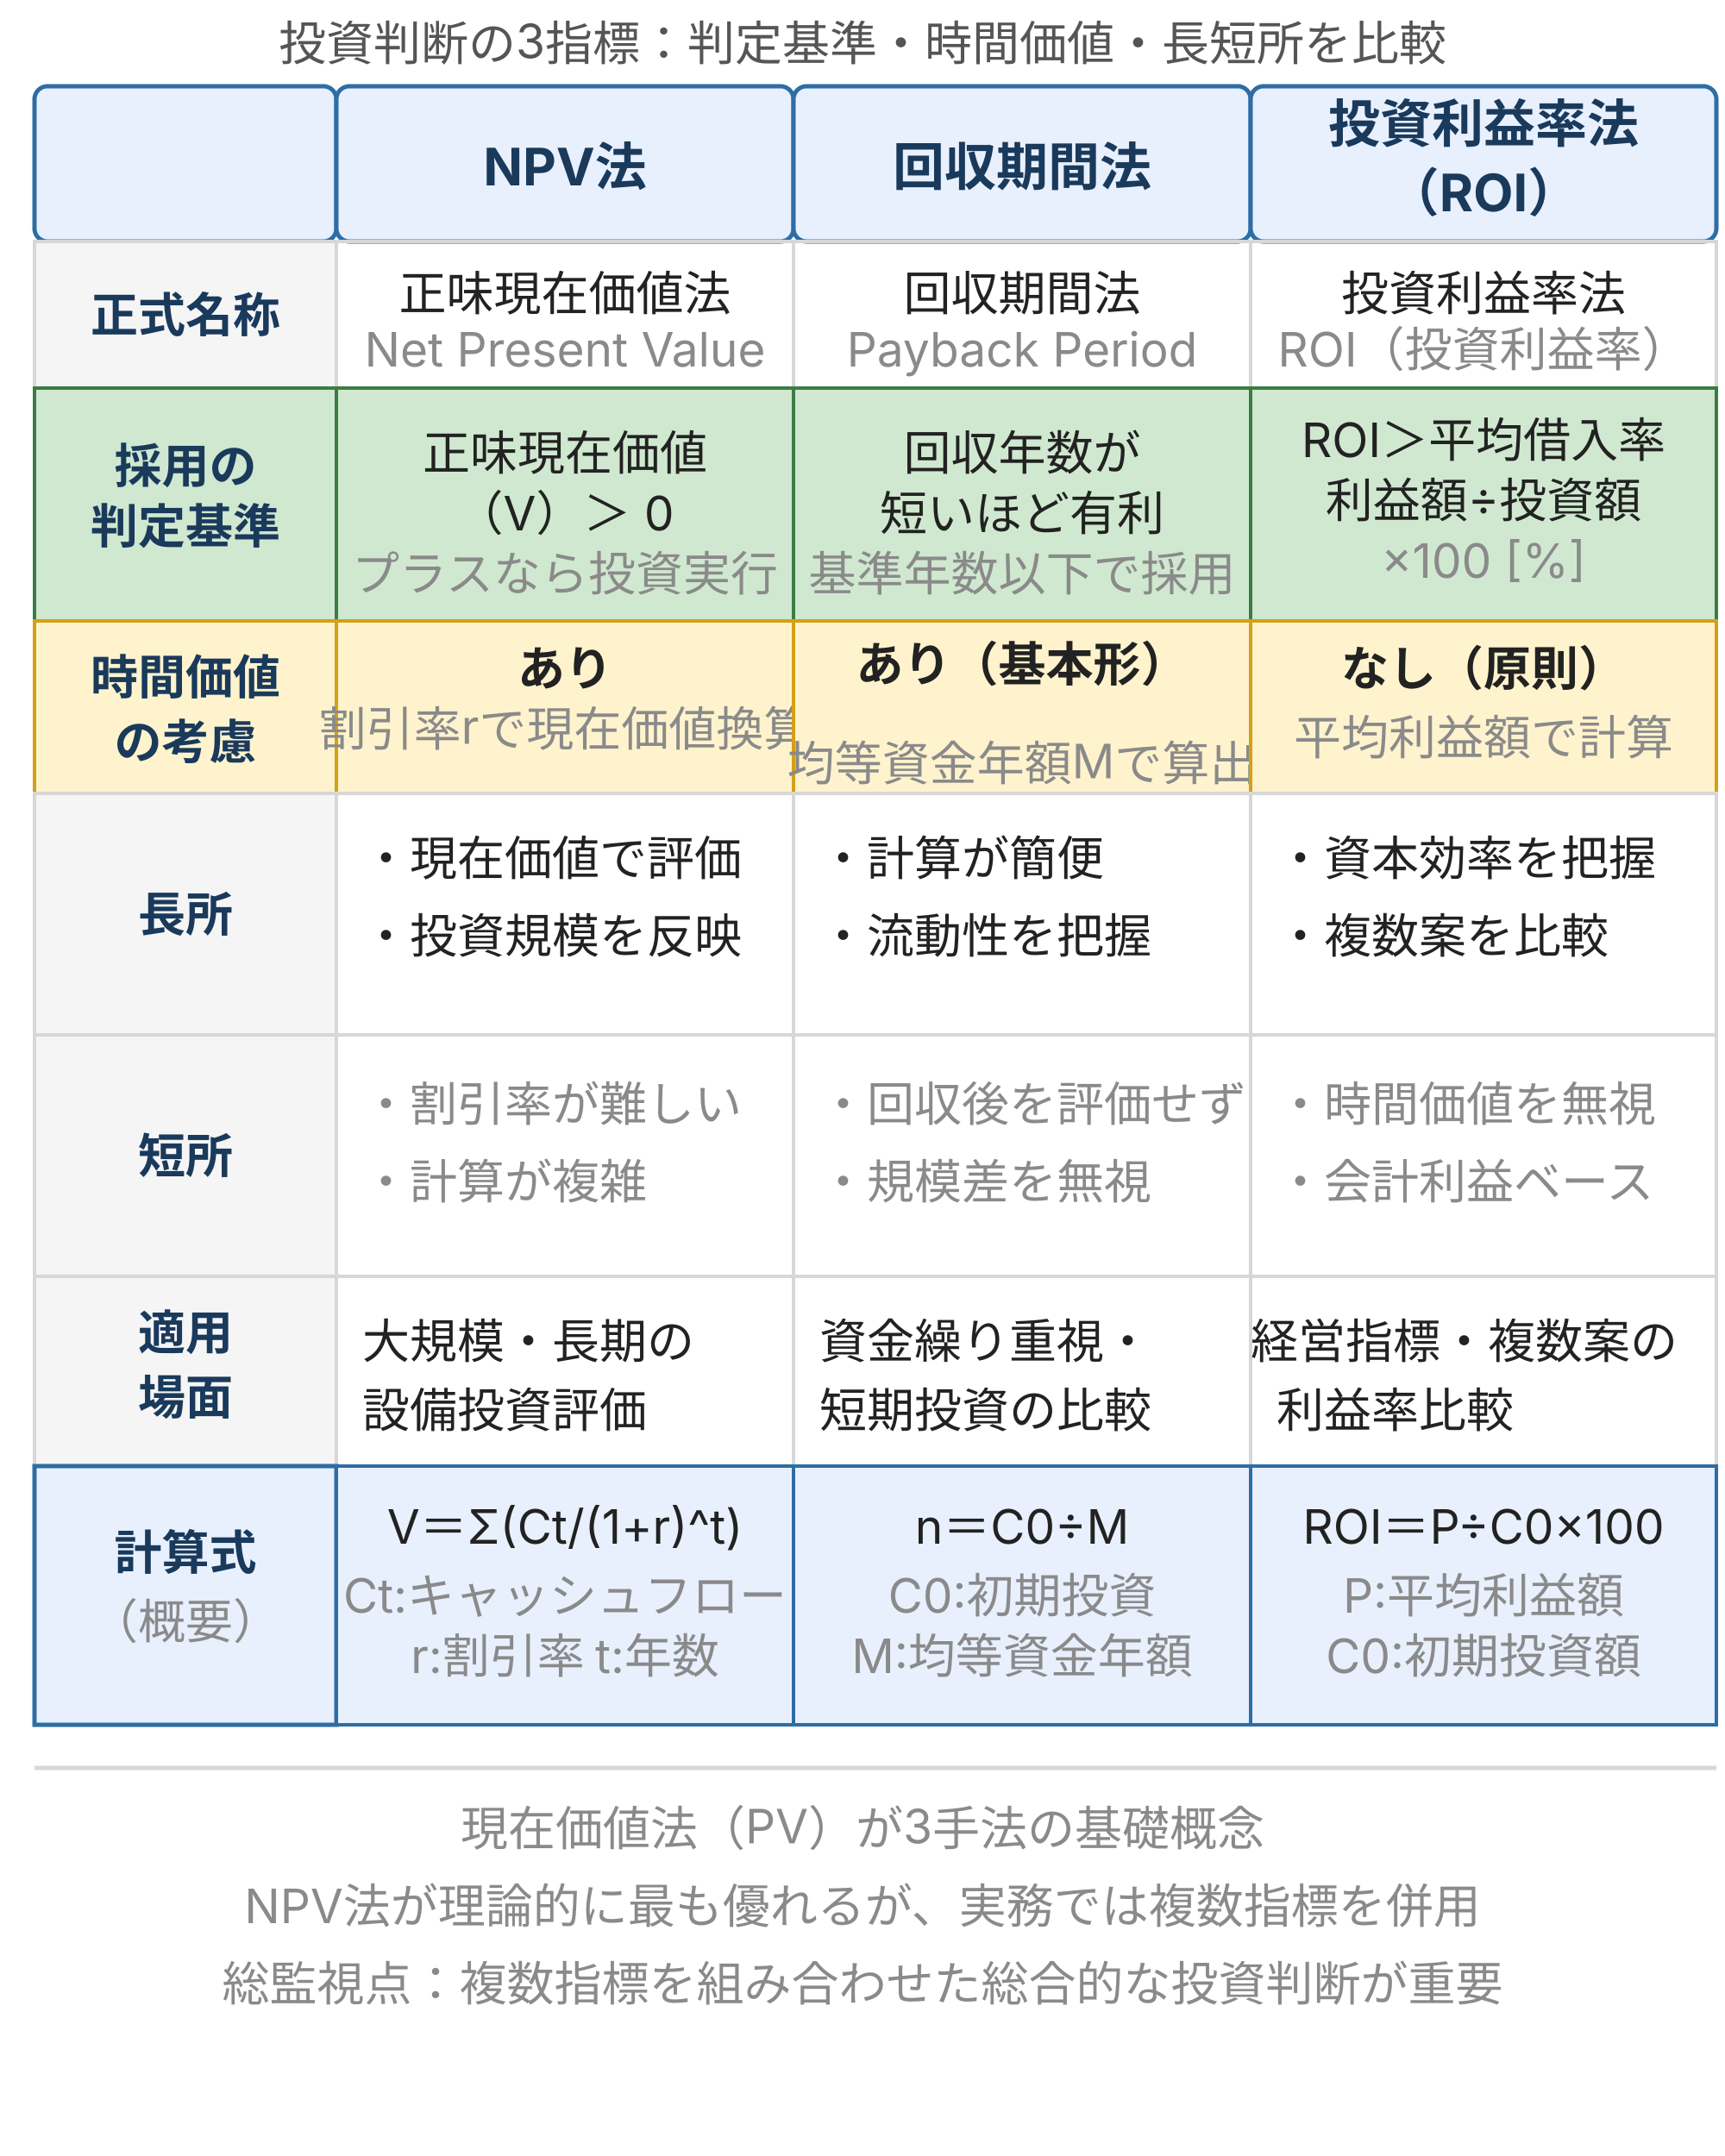
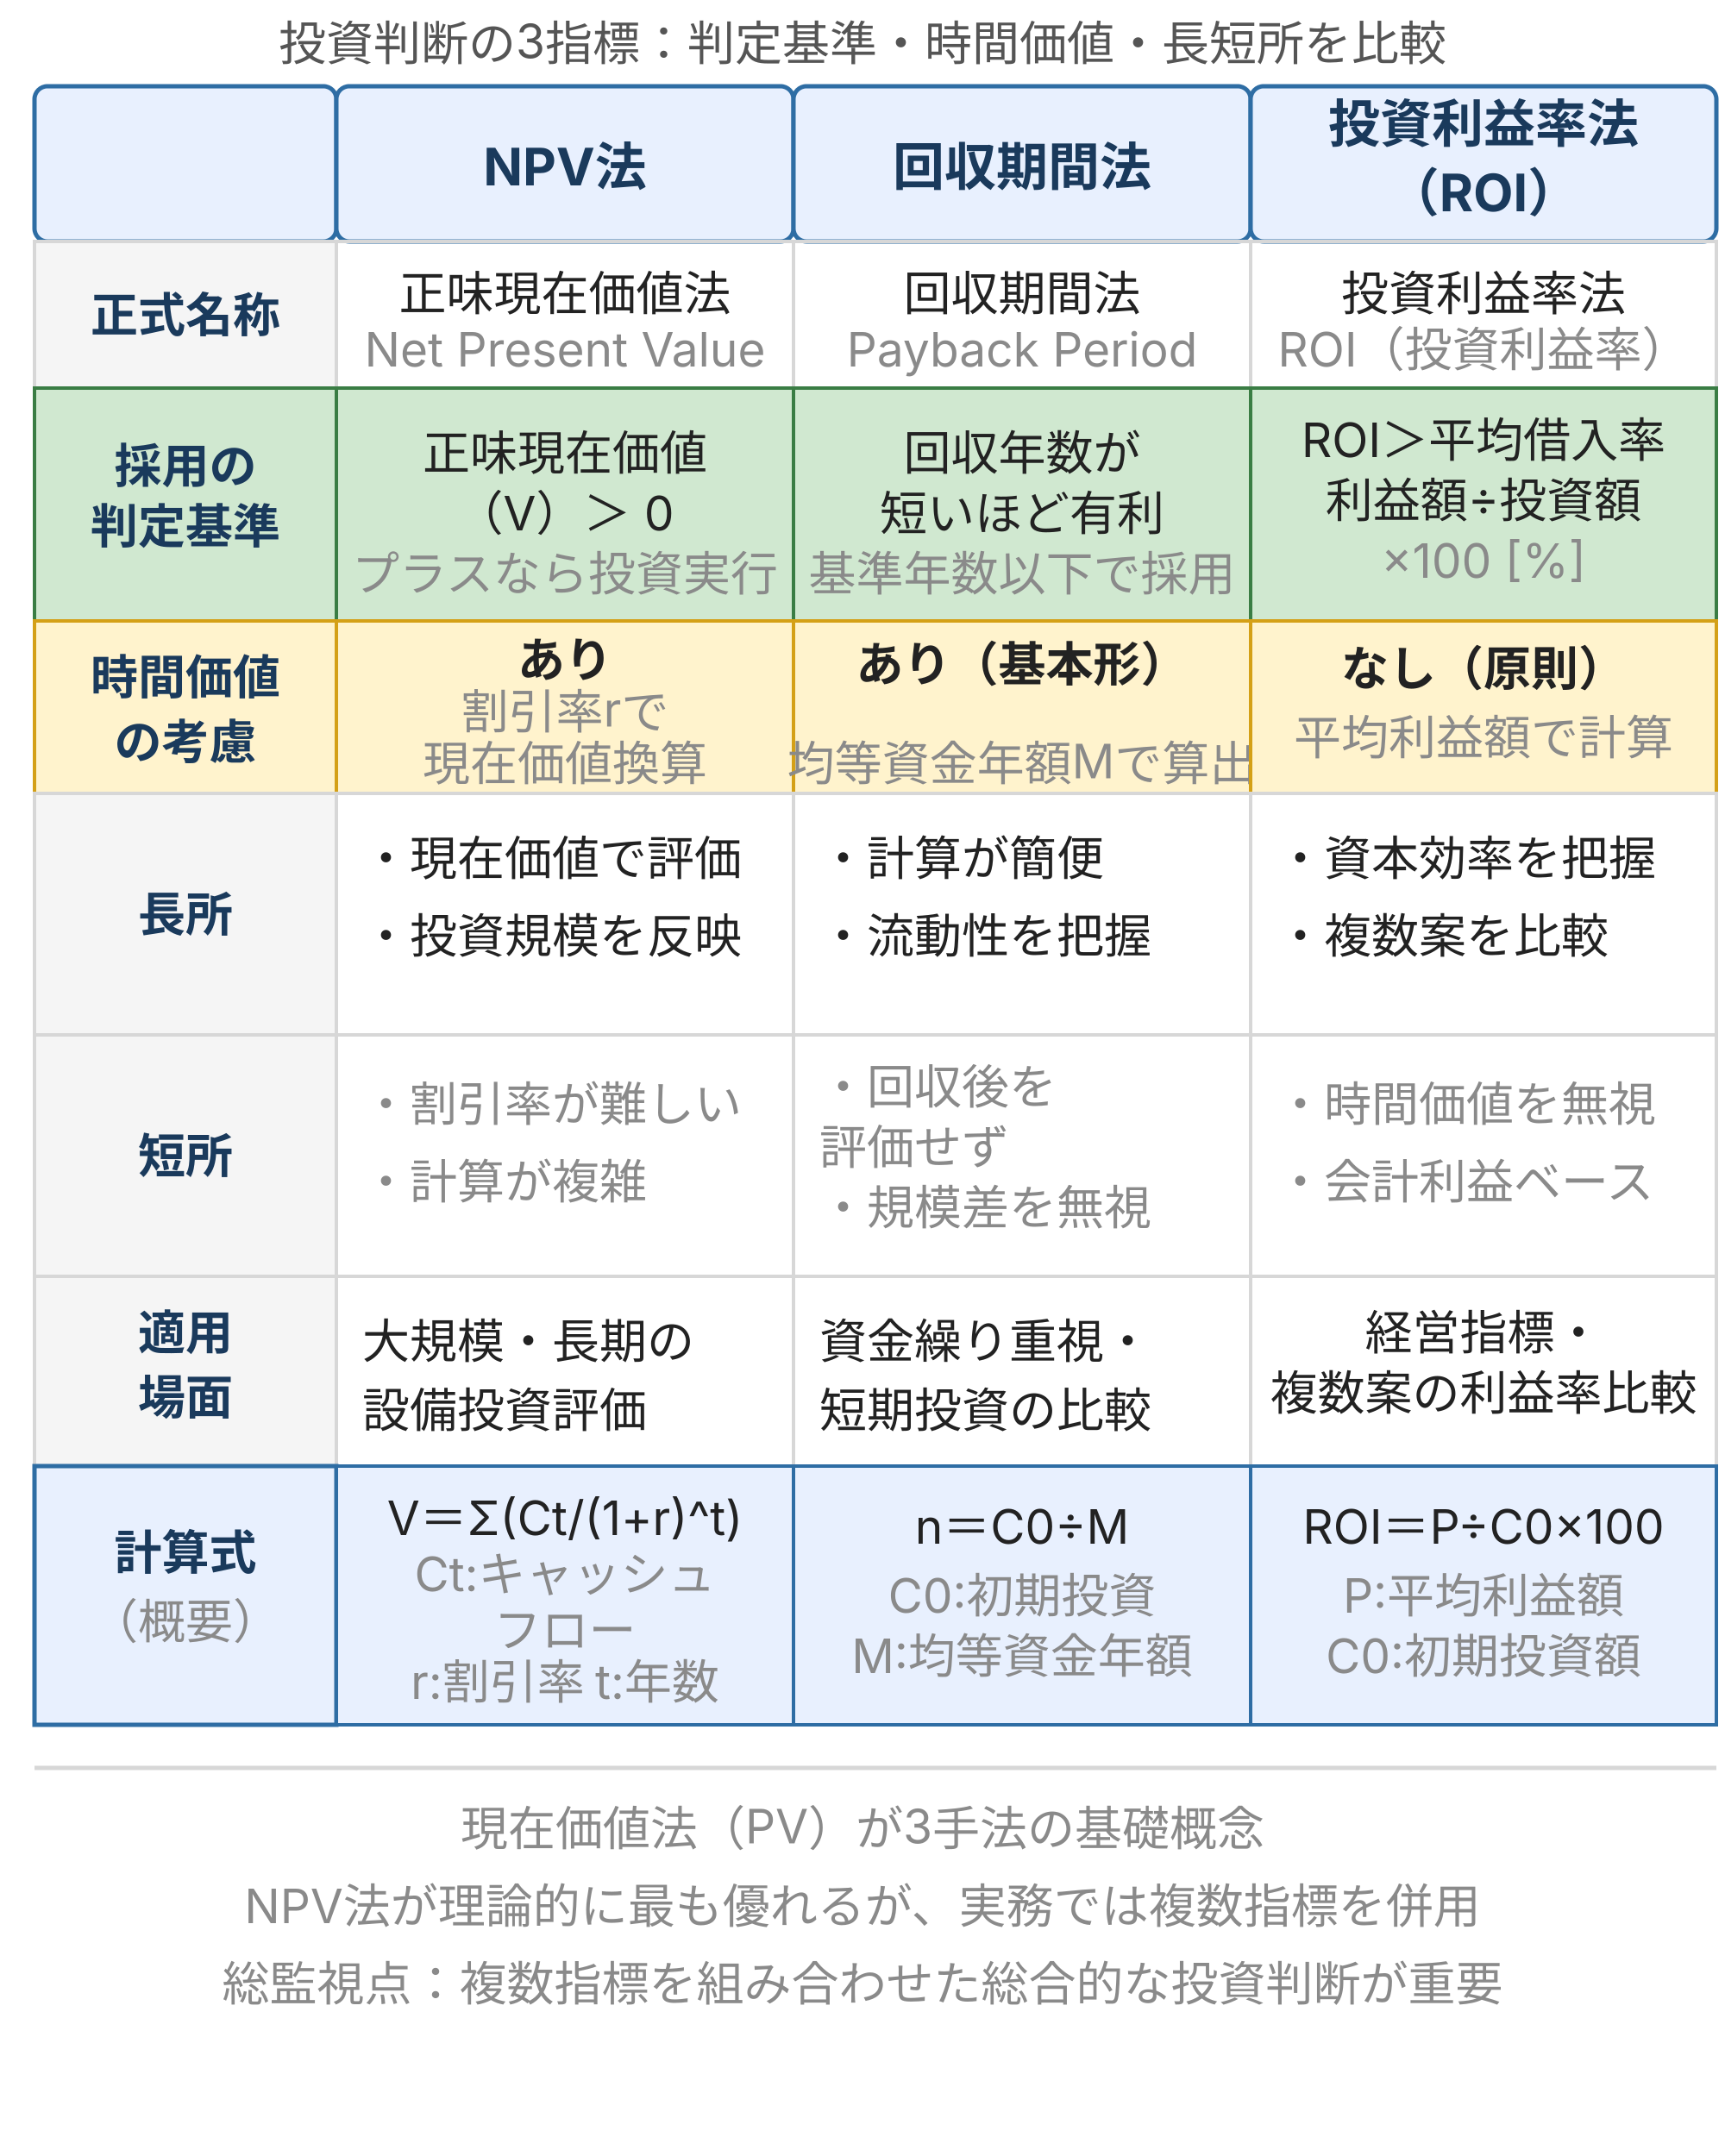
<svg xmlns="http://www.w3.org/2000/svg" viewBox="0 0 400 500" style="max-width:400px;width:100%" width="400" height="500" role="img" aria-label="事業投資評価3手法の比較：NPV法・回収期間法・ROIの判定基準・時間価値考慮・長所短所を横並びで対比">
  <defs>
    <style>
      text { font-family: Inter, "Noto Sans JP", "Hiragino Kaku Gothic ProN", sans-serif; }
      .t-sub    { font-size: 11px; fill: #555; }
      .t-head   { font-size: 12px; font-weight: bold; fill: #1a3a5c; }
      .t-label  { font-size: 11px; font-weight: bold; fill: #1a3a5c; }
      .t-body   { font-size: 11px; fill: #222; }
      .t-muted  { font-size: 11px; fill: #8a8a8a; }
      .row-header { fill: #e8f0fe; stroke: #2e6da4; stroke-width: 1; }
      .row-judge  { fill: #d0e8d0; }
      .row-time   { fill: #fff3cd; }
      .row-pro    { fill: #f5f5f5; }
      .row-con    { fill: #f5f5f5; }
      .cell-border { fill: none; stroke: #d7d7d7; stroke-width: 0.8; }
    </style>
  </defs>
  <text class="t-sub" x="200" y="14" text-anchor="middle">投資判断の3指標：判定基準・時間価値・長短所を比較</text>
  <rect class="row-header" x="8" y="20" width="70" height="36" rx="3" />
  <rect class="row-header" x="78" y="20" width="106" height="36" rx="3" />
  <text class="t-head" x="131" y="43" text-anchor="middle">NPV法</text>
  <rect class="row-header" x="184" y="20" width="106" height="36" rx="3" />
  <text class="t-head" x="237" y="43" text-anchor="middle">回収期間法</text>
  <rect class="row-header" x="290" y="20" width="108" height="36" rx="3" />
  <text class="t-head" x="344" y="33" text-anchor="middle">投資利益率法</text>
  <text class="t-head" x="344" y="49" text-anchor="middle">（ROI）</text>
  <rect class="row-pro" x="8" y="56" width="70" height="34" />
  <rect class="cell-border" x="8" y="56" width="70" height="34" />
  <text class="t-label" x="43" y="77" text-anchor="middle">正式名称</text>
  <rect class="cell-border" x="78" y="56" width="106" height="34" />
  <text class="t-body" x="131" y="72" text-anchor="middle">正味現在価値法</text>
  <text class="t-muted" x="131" y="85" text-anchor="middle">Net Present Value</text>
  <rect class="cell-border" x="184" y="56" width="106" height="34" />
  <text class="t-body" x="237" y="72" text-anchor="middle">回収期間法</text>
  <text class="t-muted" x="237" y="85" text-anchor="middle">Payback Period</text>
  <rect class="cell-border" x="290" y="56" width="108" height="34" />
  <text class="t-body" x="344" y="72" text-anchor="middle">投資利益率法</text>
  <text class="t-muted" x="344" y="85" text-anchor="middle">ROI（投資利益率）</text>
  <rect class="row-judge" x="8" y="90" width="70" height="54" />
  <rect style="fill:none;stroke:#3a7d44;stroke-width:0.8" x="8" y="90" width="70" height="54" />
  <text class="t-label" x="43" y="112" text-anchor="middle">採用の</text>
  <text class="t-label" x="43" y="126" text-anchor="middle">判定基準</text>
  <rect style="fill:#d0e8d0;stroke:#3a7d44;stroke-width:0.8" x="78" y="90" width="106" height="54" />
  <text class="t-body" x="131" y="109" text-anchor="middle">正味現在価値</text>
  <text class="t-body" x="131" y="123" text-anchor="middle">（V）＞ 0</text>
  <text class="t-muted" x="131" y="137" text-anchor="middle">プラスなら投資実行</text>
  <rect style="fill:#d0e8d0;stroke:#3a7d44;stroke-width:0.8" x="184" y="90" width="106" height="54" />
  <text class="t-body" x="237" y="109" text-anchor="middle">回収年数が</text>
  <text class="t-body" x="237" y="123" text-anchor="middle">短いほど有利</text>
  <text class="t-muted" x="237" y="137" text-anchor="middle">基準年数以下で採用</text>
  <rect style="fill:#d0e8d0;stroke:#3a7d44;stroke-width:0.8" x="290" y="90" width="108" height="54" />
  <text class="t-body" x="344" y="106" text-anchor="middle">ROI＞平均借入率</text>
  <text class="t-body" x="344" y="120" text-anchor="middle">利益額÷投資額</text>
  <text class="t-muted" x="344" y="134" text-anchor="middle">×100 [%]</text>
  <rect class="row-time" x="8" y="144" width="70" height="40" />
  <rect style="fill:none;stroke:#d4a017;stroke-width:0.8" x="8" y="144" width="70" height="40" />
  <text class="t-label" x="43" y="161" text-anchor="middle">時間価値</text>
  <text class="t-label" x="43" y="176" text-anchor="middle">の考慮</text>
  <rect style="fill:#fff3cd;stroke:#d4a017;stroke-width:0.8" x="78" y="144" width="106" height="40" />
-   <text class="t-body" x="131" y="159" text-anchor="middle" font-weight="bold">あり</text>
-   <text class="t-muted" x="131" y="173" text-anchor="middle">割引率rで現在価値換算</text>
+   <text class="t-body" x="131" y="157" text-anchor="middle" font-weight="bold">あり</text>
+   <text class="t-muted" x="131" y="169" text-anchor="middle">割引率rで</text>
+   <text class="t-muted" x="131" y="181" text-anchor="middle">現在価値換算</text>
  <rect style="fill:#fff3cd;stroke:#d4a017;stroke-width:0.8" x="184" y="144" width="106" height="40" />
  <text class="t-body" x="237" y="158" text-anchor="middle" font-weight="bold">あり（基本形）</text>
  <text class="t-muted" x="237" y="181" text-anchor="middle">均等資金年額Mで算出</text>
  <rect style="fill:#fff3cd;stroke:#d4a017;stroke-width:0.8" x="290" y="144" width="108" height="40" />
  <text class="t-body" x="344" y="159" text-anchor="middle" font-weight="bold">なし（原則）</text>
  <text class="t-muted" x="344" y="175" text-anchor="middle">平均利益額で計算</text>
  <rect class="row-pro" x="8" y="184" width="70" height="56" />
  <rect class="cell-border" x="8" y="184" width="70" height="56" />
  <text class="t-label" x="43" y="216" text-anchor="middle">長所</text>
  <rect class="cell-border" x="78" y="184" width="106" height="56" />
  <text class="t-body" x="84" y="203">・現在価値で評価</text>
  <text class="t-body" x="84" y="221">・投資規模を反映</text>
  <rect class="cell-border" x="184" y="184" width="106" height="56" />
  <text class="t-body" x="190" y="203">・計算が簡便</text>
  <text class="t-body" x="190" y="221">・流動性を把握</text>
  <rect class="cell-border" x="290" y="184" width="108" height="56" />
  <text class="t-body" x="296" y="203">・資本効率を把握</text>
  <text class="t-body" x="296" y="221">・複数案を比較</text>
  <rect class="row-con" x="8" y="240" width="70" height="56" />
  <rect class="cell-border" x="8" y="240" width="70" height="56" />
  <text class="t-label" x="43" y="272" text-anchor="middle" fill="#8a8a8a">短所</text>
  <rect class="cell-border" x="78" y="240" width="106" height="56" />
  <text class="t-muted" x="84" y="260">・割引率が難しい</text>
  <text class="t-muted" x="84" y="278">・計算が複雑</text>
  <rect class="cell-border" x="184" y="240" width="106" height="56" />
-   <text class="t-muted" x="190" y="260">・回収後を評価せず</text>
-   <text class="t-muted" x="190" y="278">・規模差を無視</text>
+   <text class="t-muted" x="190" y="256">・回収後を</text>
+   <text class="t-muted" x="190" y="270">　評価せず</text>
+   <text class="t-muted" x="190" y="284">・規模差を無視</text>
  <rect class="cell-border" x="290" y="240" width="108" height="56" />
  <text class="t-muted" x="296" y="260">・時間価値を無視</text>
  <text class="t-muted" x="296" y="278">・会計利益ベース</text>
  <rect class="row-pro" x="8" y="296" width="70" height="44" />
  <rect class="cell-border" x="8" y="296" width="70" height="44" />
  <text class="t-label" x="43" y="313" text-anchor="middle">適用</text>
  <text class="t-label" x="43" y="328" text-anchor="middle">場面</text>
  <rect class="cell-border" x="78" y="296" width="106" height="44" />
  <text class="t-body" x="84" y="315">大規模・長期の</text>
  <text class="t-body" x="84" y="331">設備投資評価</text>
  <rect class="cell-border" x="184" y="296" width="106" height="44" />
  <text class="t-body" x="190" y="315">資金繰り重視・</text>
  <text class="t-body" x="190" y="331">短期投資の比較</text>
  <rect class="cell-border" x="290" y="296" width="108" height="44" />
-   <text class="t-body" x="290" y="315">経営指標・複数案の</text>
-   <text class="t-body" x="296" y="331">利益率比較</text>
+   <text class="t-body" x="344" y="313" text-anchor="middle">経営指標・</text>
+   <text class="t-body" x="344" y="327" text-anchor="middle">複数案の利益率比較</text>
  <rect class="row-header" x="8" y="340" width="70" height="60" />
  <text class="t-label" x="43" y="364" text-anchor="middle" fill="#1a3a5c">計算式</text>
  <text class="t-muted" x="43" y="380" text-anchor="middle">（概要）</text>
  <rect style="fill:#e8f0fe;stroke:#2e6da4;stroke-width:0.8" x="78" y="340" width="106" height="60" />
-   <text class="t-body" x="131" y="358" text-anchor="middle">V＝Σ(Ct/(1+r)^t)</text>
-   <text class="t-muted" x="131" y="374" text-anchor="middle">Ct:キャッシュフロー</text>
-   <text class="t-muted" x="131" y="388" text-anchor="middle">r:割引率 t:年数</text>
+   <text class="t-body" x="131" y="356" text-anchor="middle">V＝Σ(Ct/(1+r)^t)</text>
+   <text class="t-muted" x="131" y="369" text-anchor="middle">Ct:キャッシュ</text>
+   <text class="t-muted" x="131" y="382" text-anchor="middle">　フロー</text>
+   <text class="t-muted" x="131" y="394" text-anchor="middle">r:割引率 t:年数</text>
  <rect style="fill:#e8f0fe;stroke:#2e6da4;stroke-width:0.8" x="184" y="340" width="106" height="60" />
  <text class="t-body" x="237" y="358" text-anchor="middle">n＝C0÷M</text>
  <text class="t-muted" x="237" y="374" text-anchor="middle">C0:初期投資</text>
  <text class="t-muted" x="237" y="388" text-anchor="middle">M:均等資金年額</text>
  <rect style="fill:#e8f0fe;stroke:#2e6da4;stroke-width:0.8" x="290" y="340" width="108" height="60" />
  <text class="t-body" x="344" y="358" text-anchor="middle">ROI＝P÷C0×100</text>
  <text class="t-muted" x="344" y="374" text-anchor="middle">P:平均利益額</text>
  <text class="t-muted" x="344" y="388" text-anchor="middle">C0:初期投資額</text>
  <line x1="8" y1="410" x2="398" y2="410" stroke="#d7d7d7" stroke-width="1" />
  <text class="t-muted" x="200" y="428" text-anchor="middle">現在価値法（PV）が3手法の基礎概念</text>
  <text class="t-muted" x="200" y="446" text-anchor="middle">NPV法が理論的に最も優れるが、実務では複数指標を併用</text>
  <text class="t-muted" x="200" y="464" text-anchor="middle">総監視点：複数指標を組み合わせた総合的な投資判断が重要</text>
</svg>
